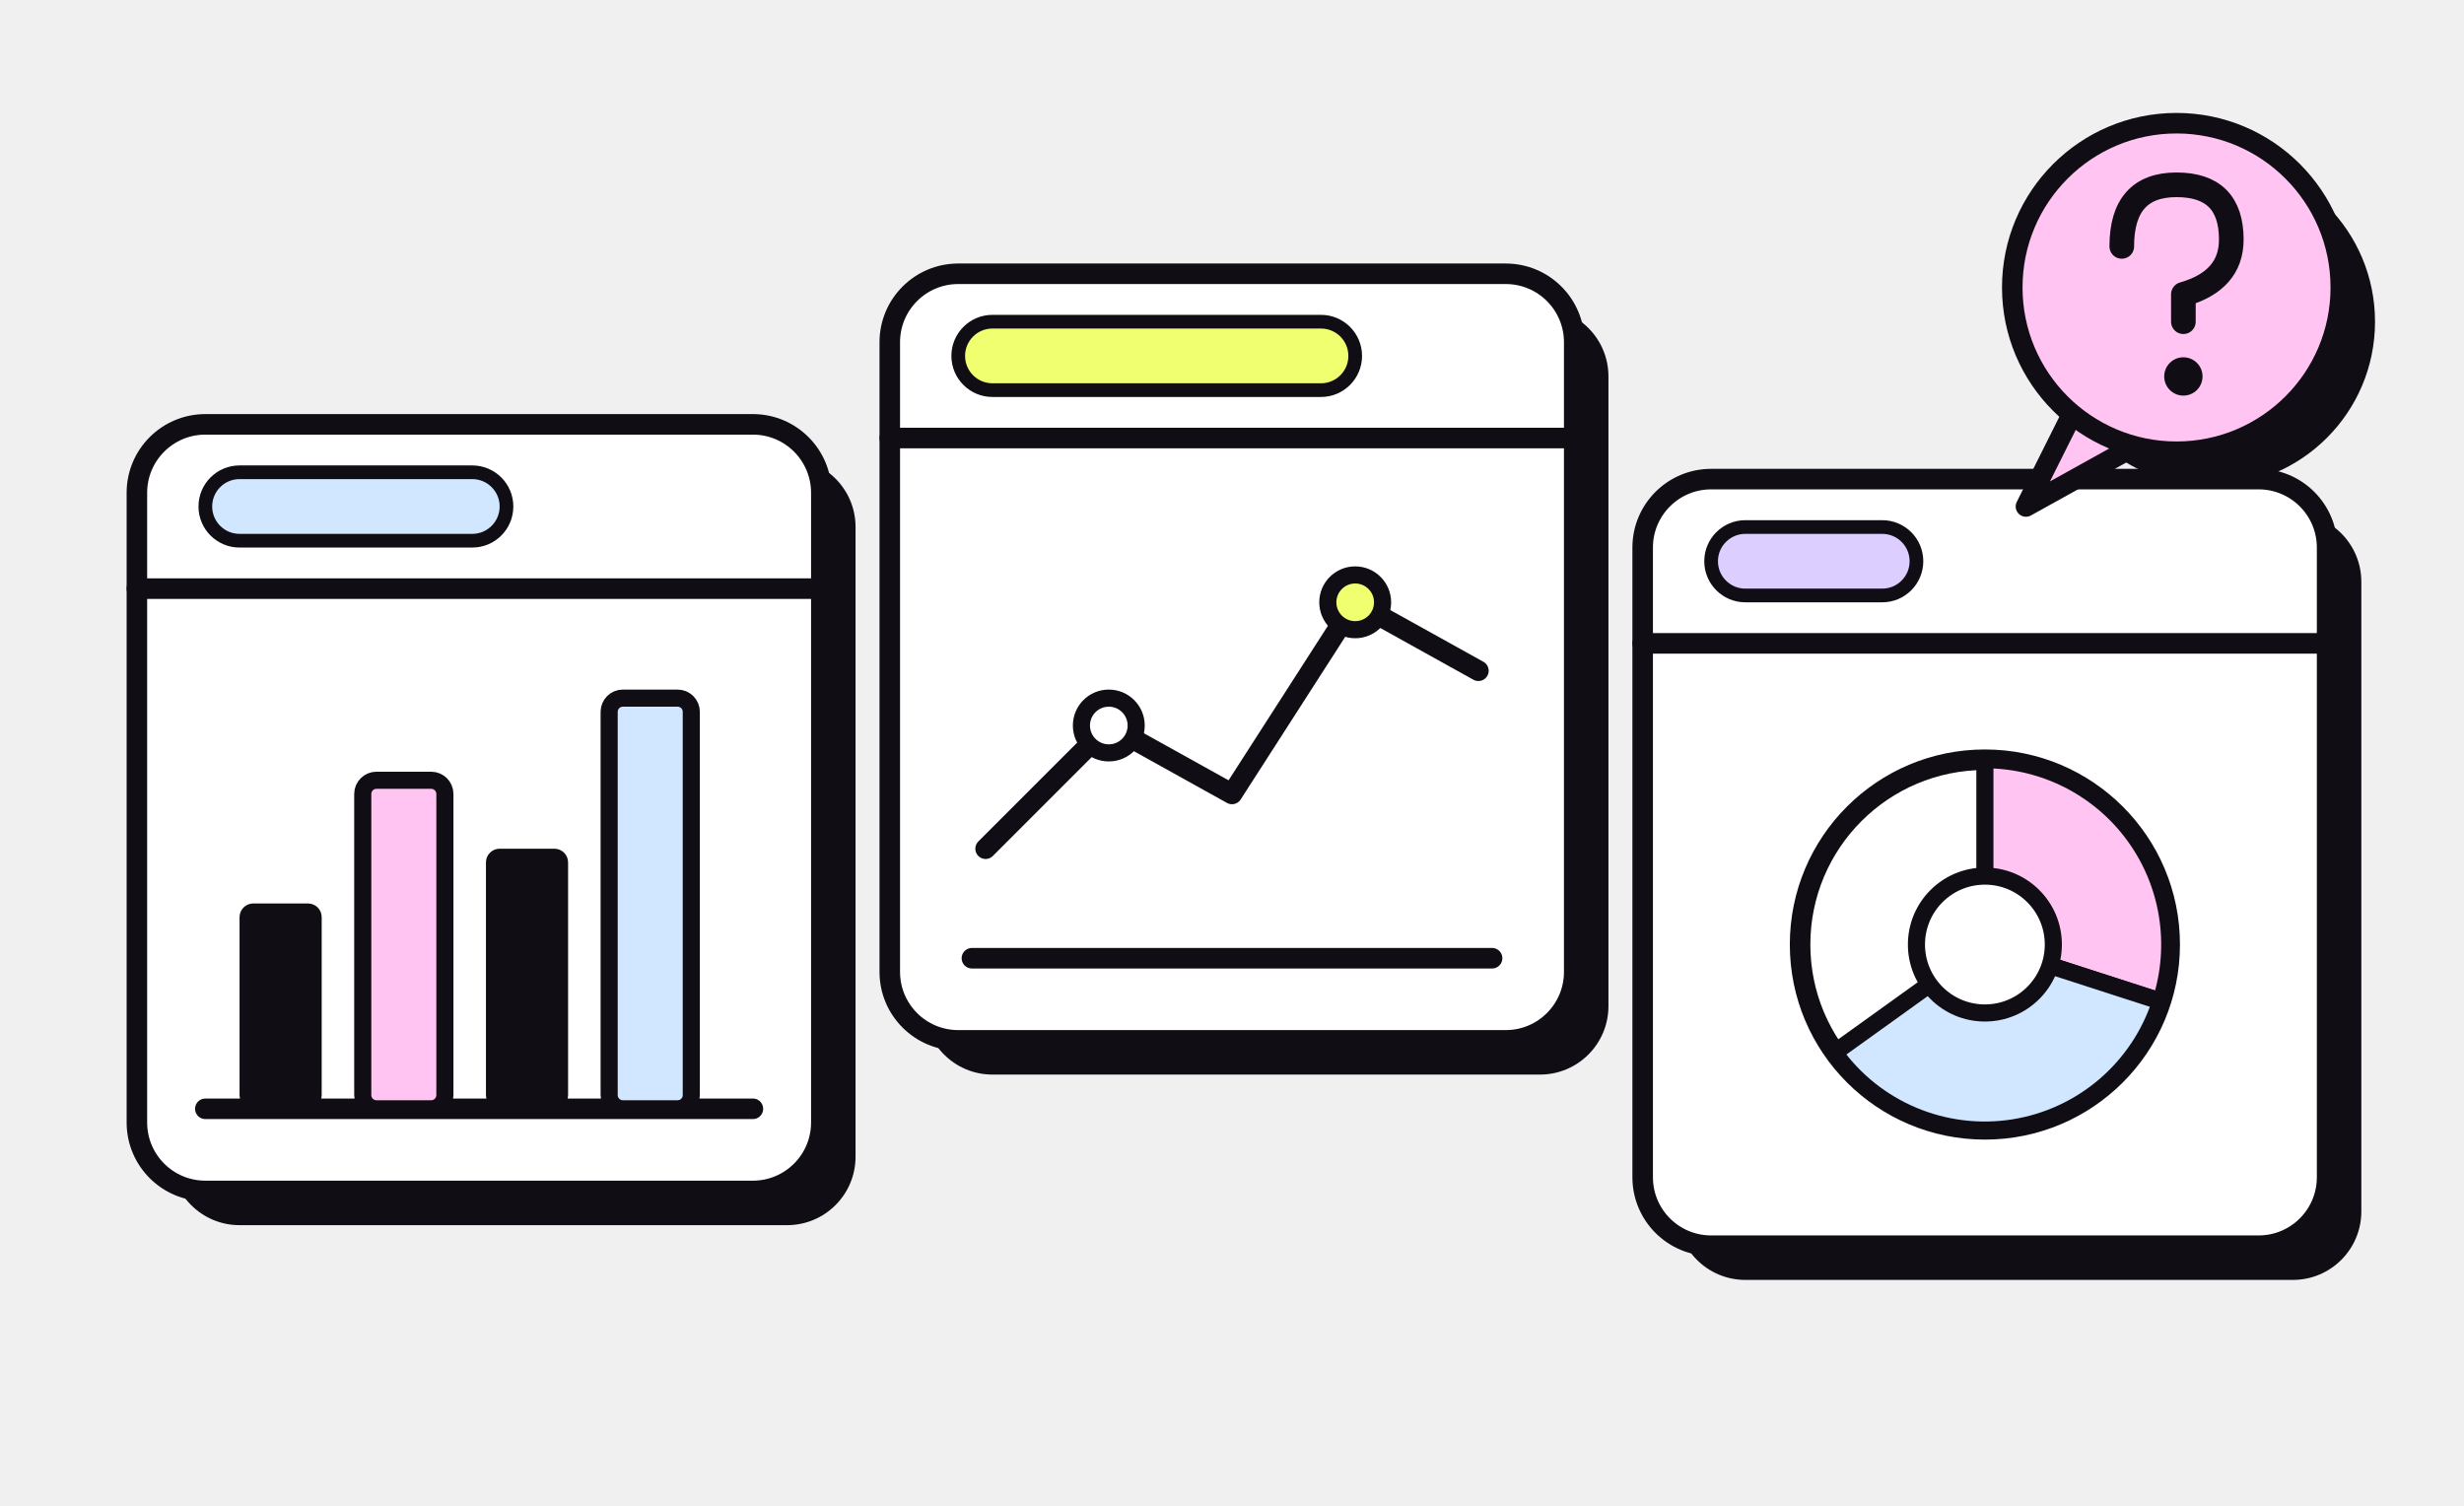
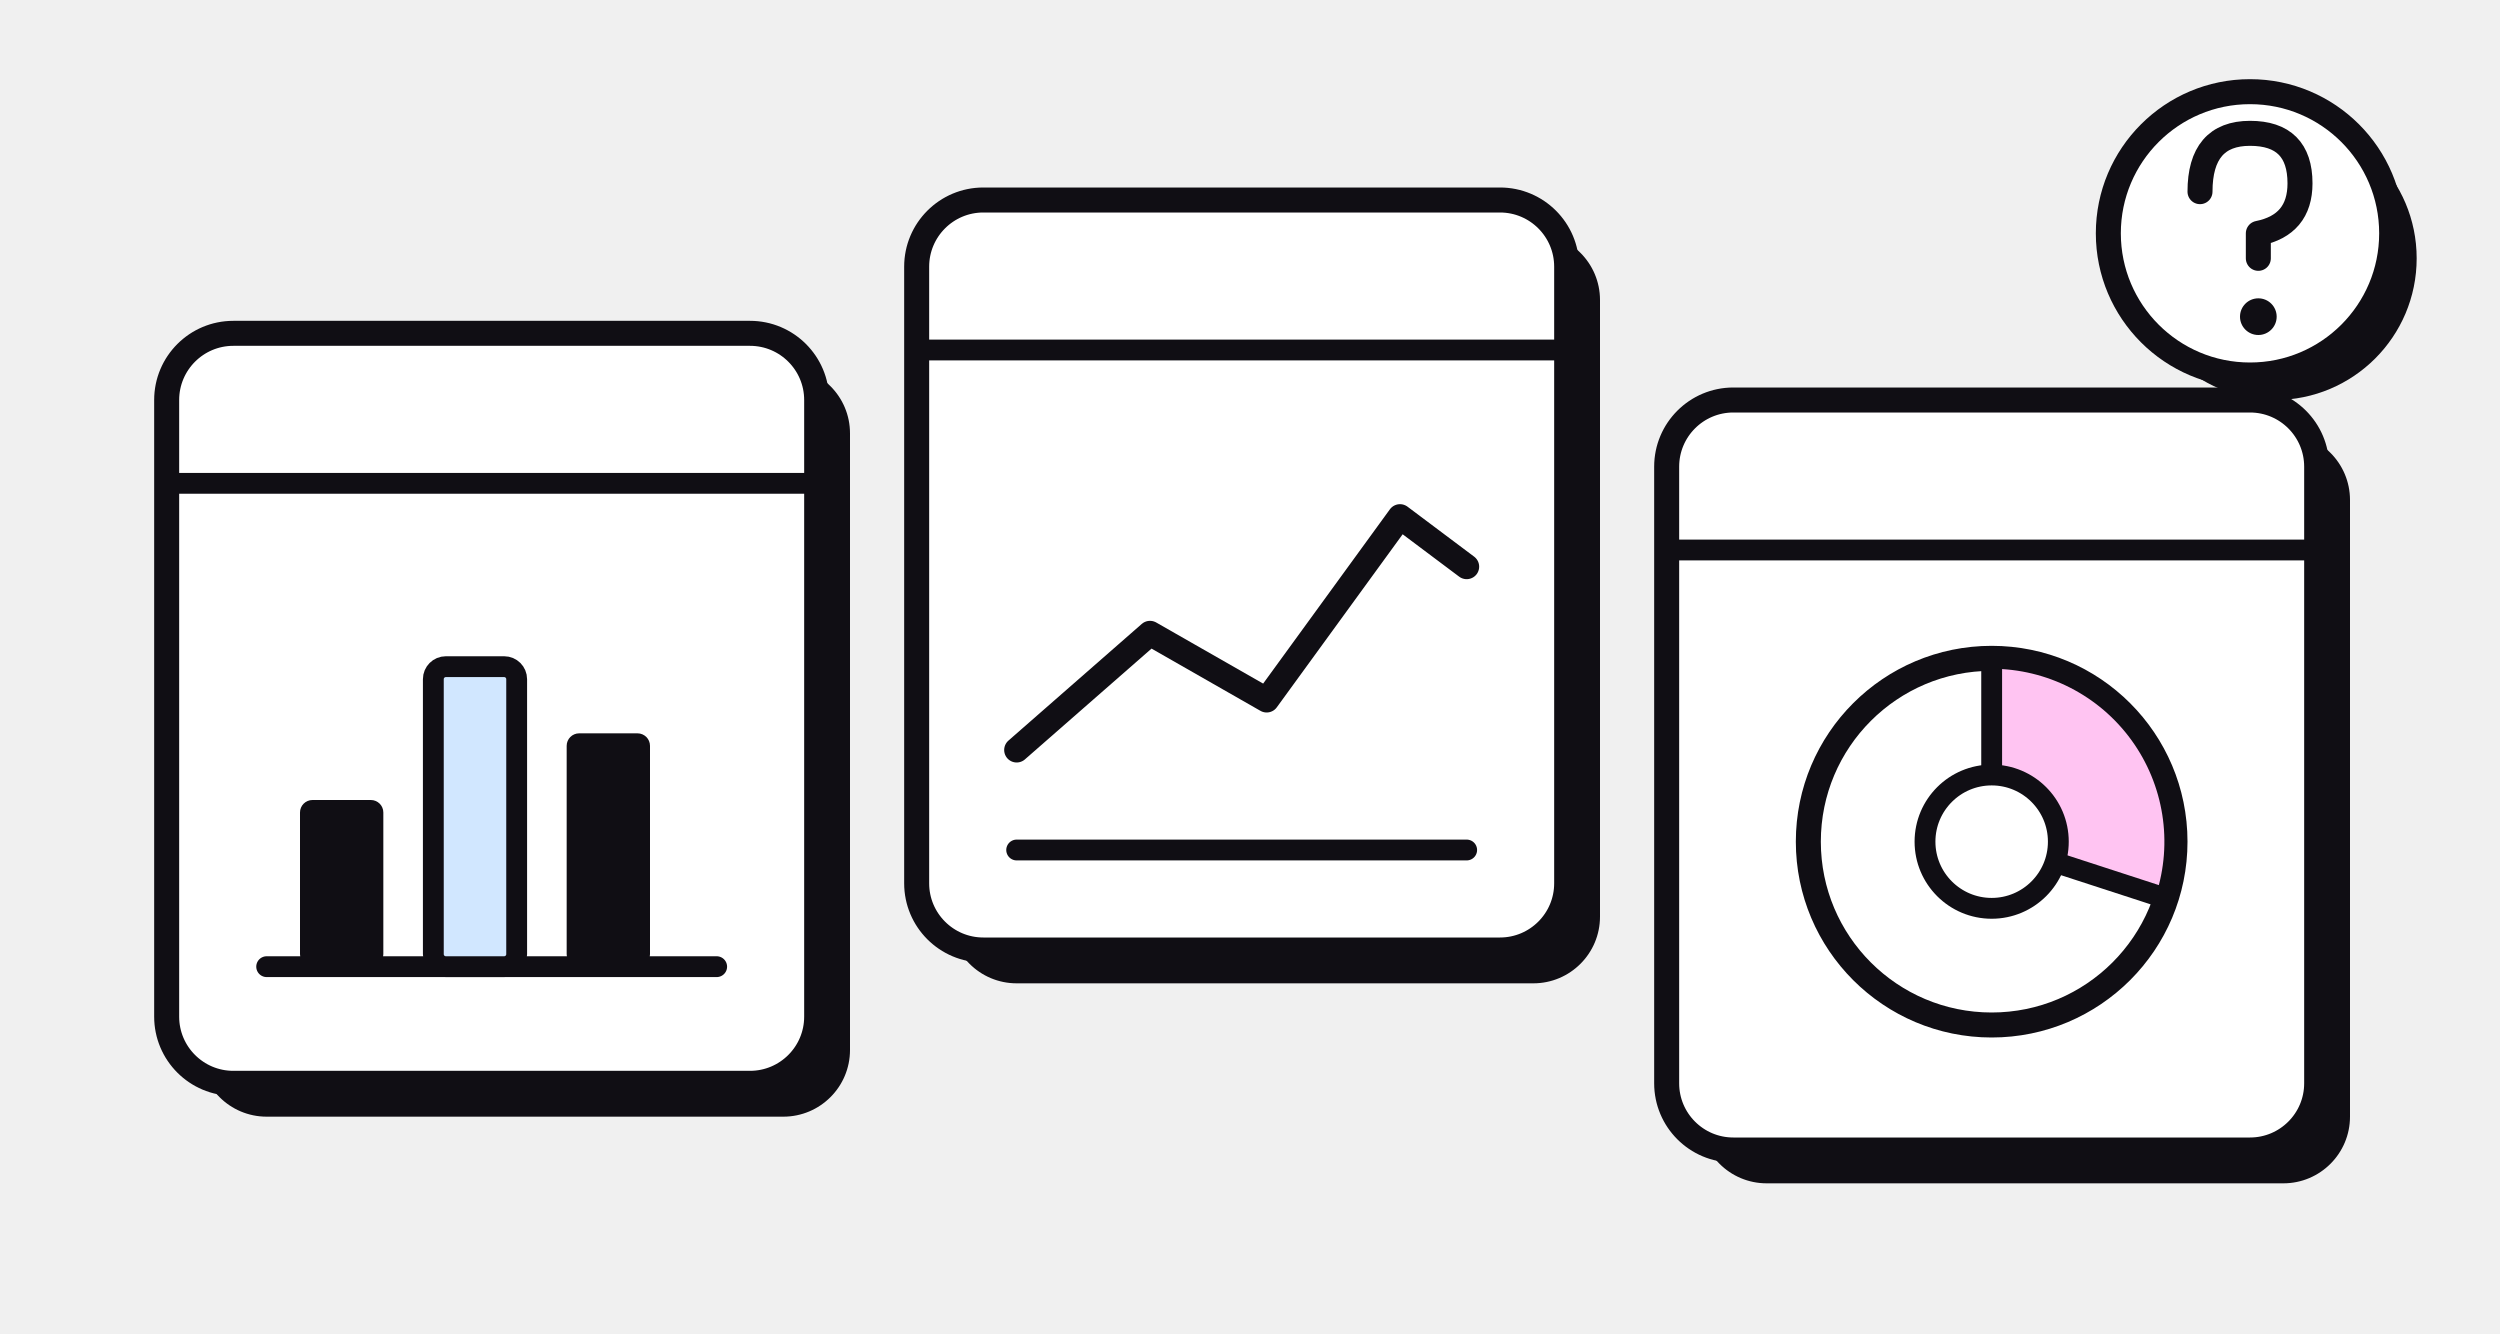
- <svg xmlns="http://www.w3.org/2000/svg" viewBox="0 0 360 220" fill="none">
+ <svg xmlns="http://www.w3.org/2000/svg" viewBox="0 0 300 160" fill="none">
  <style>.o{stroke:#100e14;stroke-width:3;stroke-linejoin:round;stroke-linecap:round}.k{fill:#100e14}</style>
-   <rect class="k" x="25" y="67" width="100" height="112" rx="10" />
-   <rect class="o" x="20" y="62" width="100" height="112" rx="10" fill="#fff" />
-   <path class="o" d="M20 86H120" />
-   <rect class="o" style="stroke-width:2" x="30" y="69" width="44" height="10" rx="5" fill="#d1e7ff" />
-   <path class="o" d="M30 162H110" />
-   <rect class="k" x="35" y="132" width="12" height="30" rx="2" />
-   <rect class="o" style="stroke-width:2.5" x="53" y="114" width="12" height="48" rx="2" fill="#ffc4f2" />
-   <rect class="k" x="71" y="124" width="12" height="38" rx="2" />
-   <rect class="o" style="stroke-width:2.5" x="89" y="102" width="12" height="60" rx="2" fill="#d1e7ff" />
-   <rect class="k" x="135" y="45" width="100" height="112" rx="10" />
-   <rect class="o" x="130" y="40" width="100" height="112" rx="10" fill="#fff" />
-   <path class="o" d="M130 64H230" />
-   <rect class="o" style="stroke-width:2" x="140" y="47" width="58" height="10" rx="5" fill="#f0ff70" />
-   <path class="o" d="M142 140H218" />
-   <path class="o" d="M144 124L162 106L180 116L198 88L216 98" />
-   <circle class="o" style="stroke-width:2.5" cx="162" cy="106" r="4" fill="#fff" />
-   <circle class="o" style="stroke-width:2.5" cx="198" cy="88" r="4" fill="#f0ff70" />
-   <rect class="k" x="245" y="75" width="100" height="112" rx="10" />
-   <rect class="o" x="240" y="70" width="100" height="112" rx="10" fill="#fff" />
-   <path class="o" d="M240 94H340" />
-   <rect class="o" style="stroke-width:2" x="250" y="77" width="30" height="10" rx="5" fill="#dccfff" />
-   <circle class="o" cx="290" cy="138" r="27" fill="#fff" />
-   <path class="o" style="stroke-width:2.5" d="M290 138V111A27 27 0 0 1 315.7 146.3Z" fill="#ffc4f2" />
-   <path class="o" style="stroke-width:2.5" d="M290 138L315.7 146.3A27 27 0 0 1 268 153.8Z" fill="#d1e7ff" />
-   <circle class="o" style="stroke-width:2.5" cx="290" cy="138" r="10" fill="#fff" />
-   <circle class="k" cx="323" cy="47" r="24" />
-   <path class="o" d="M304 58L296 74L314 64" fill="#ffc4f2" />
-   <circle class="o" cx="318" cy="42" r="24" fill="#ffc4f2" />
-   <path class="o" style="stroke-width:3.6" d="M310 36q0-9 8-9q8 0 8 8q0 6-7 8v4" />
-   <circle class="k" cx="319" cy="55" r="2.8" />
+   <rect class="k" x="24" y="44" width="78" height="90" rx="8" />
+   <rect class="o" x="20" y="40" width="78" height="90" rx="8" fill="#fff" />
+   <path class="o" style="stroke-width:2.5" d="M20 58H98M32 116H86" />
+   <rect class="k" x="36" y="96" width="10" height="20" rx="1.5" />
+   <rect class="o" style="stroke-width:2.5" x="52" y="80" width="10" height="36" rx="1.5" fill="#d1e7ff" />
+   <rect class="k" x="68" y="88" width="10" height="28" rx="1.5" />
+   <rect class="k" x="114" y="28" width="78" height="90" rx="8" />
+   <rect class="o" x="110" y="24" width="78" height="90" rx="8" fill="#fff" />
+   <path class="o" style="stroke-width:2.5" d="M110 42H188M122 102H176" />
+   <path class="o" d="M122 90L138 76L152 84L168 62L176 68" />
+   <rect class="k" x="204" y="52" width="78" height="90" rx="8" />
+   <rect class="o" x="200" y="48" width="78" height="90" rx="8" fill="#fff" />
+   <path class="o" style="stroke-width:2.5" d="M200 66H278" />
+   <circle class="o" cx="239" cy="101" r="22" fill="#fff" />
+   <path class="o" style="stroke-width:2.5" d="M239 101V79A22 22 0 0 1 259.9 107.8Z" fill="#ffc4f2" />
+   <circle class="o" style="stroke-width:2.5" cx="239" cy="101" r="8" fill="#fff" />
+   <circle class="k" cx="273" cy="31" r="17" />
+   <circle class="o" cx="270" cy="28" r="17" fill="#fff" />
+   <path class="o" d="M264 23q0-7 6-7q6 0 6 6q0 5-5 6v3" />
+   <circle class="k" cx="271" cy="38" r="2.2" />
</svg>
